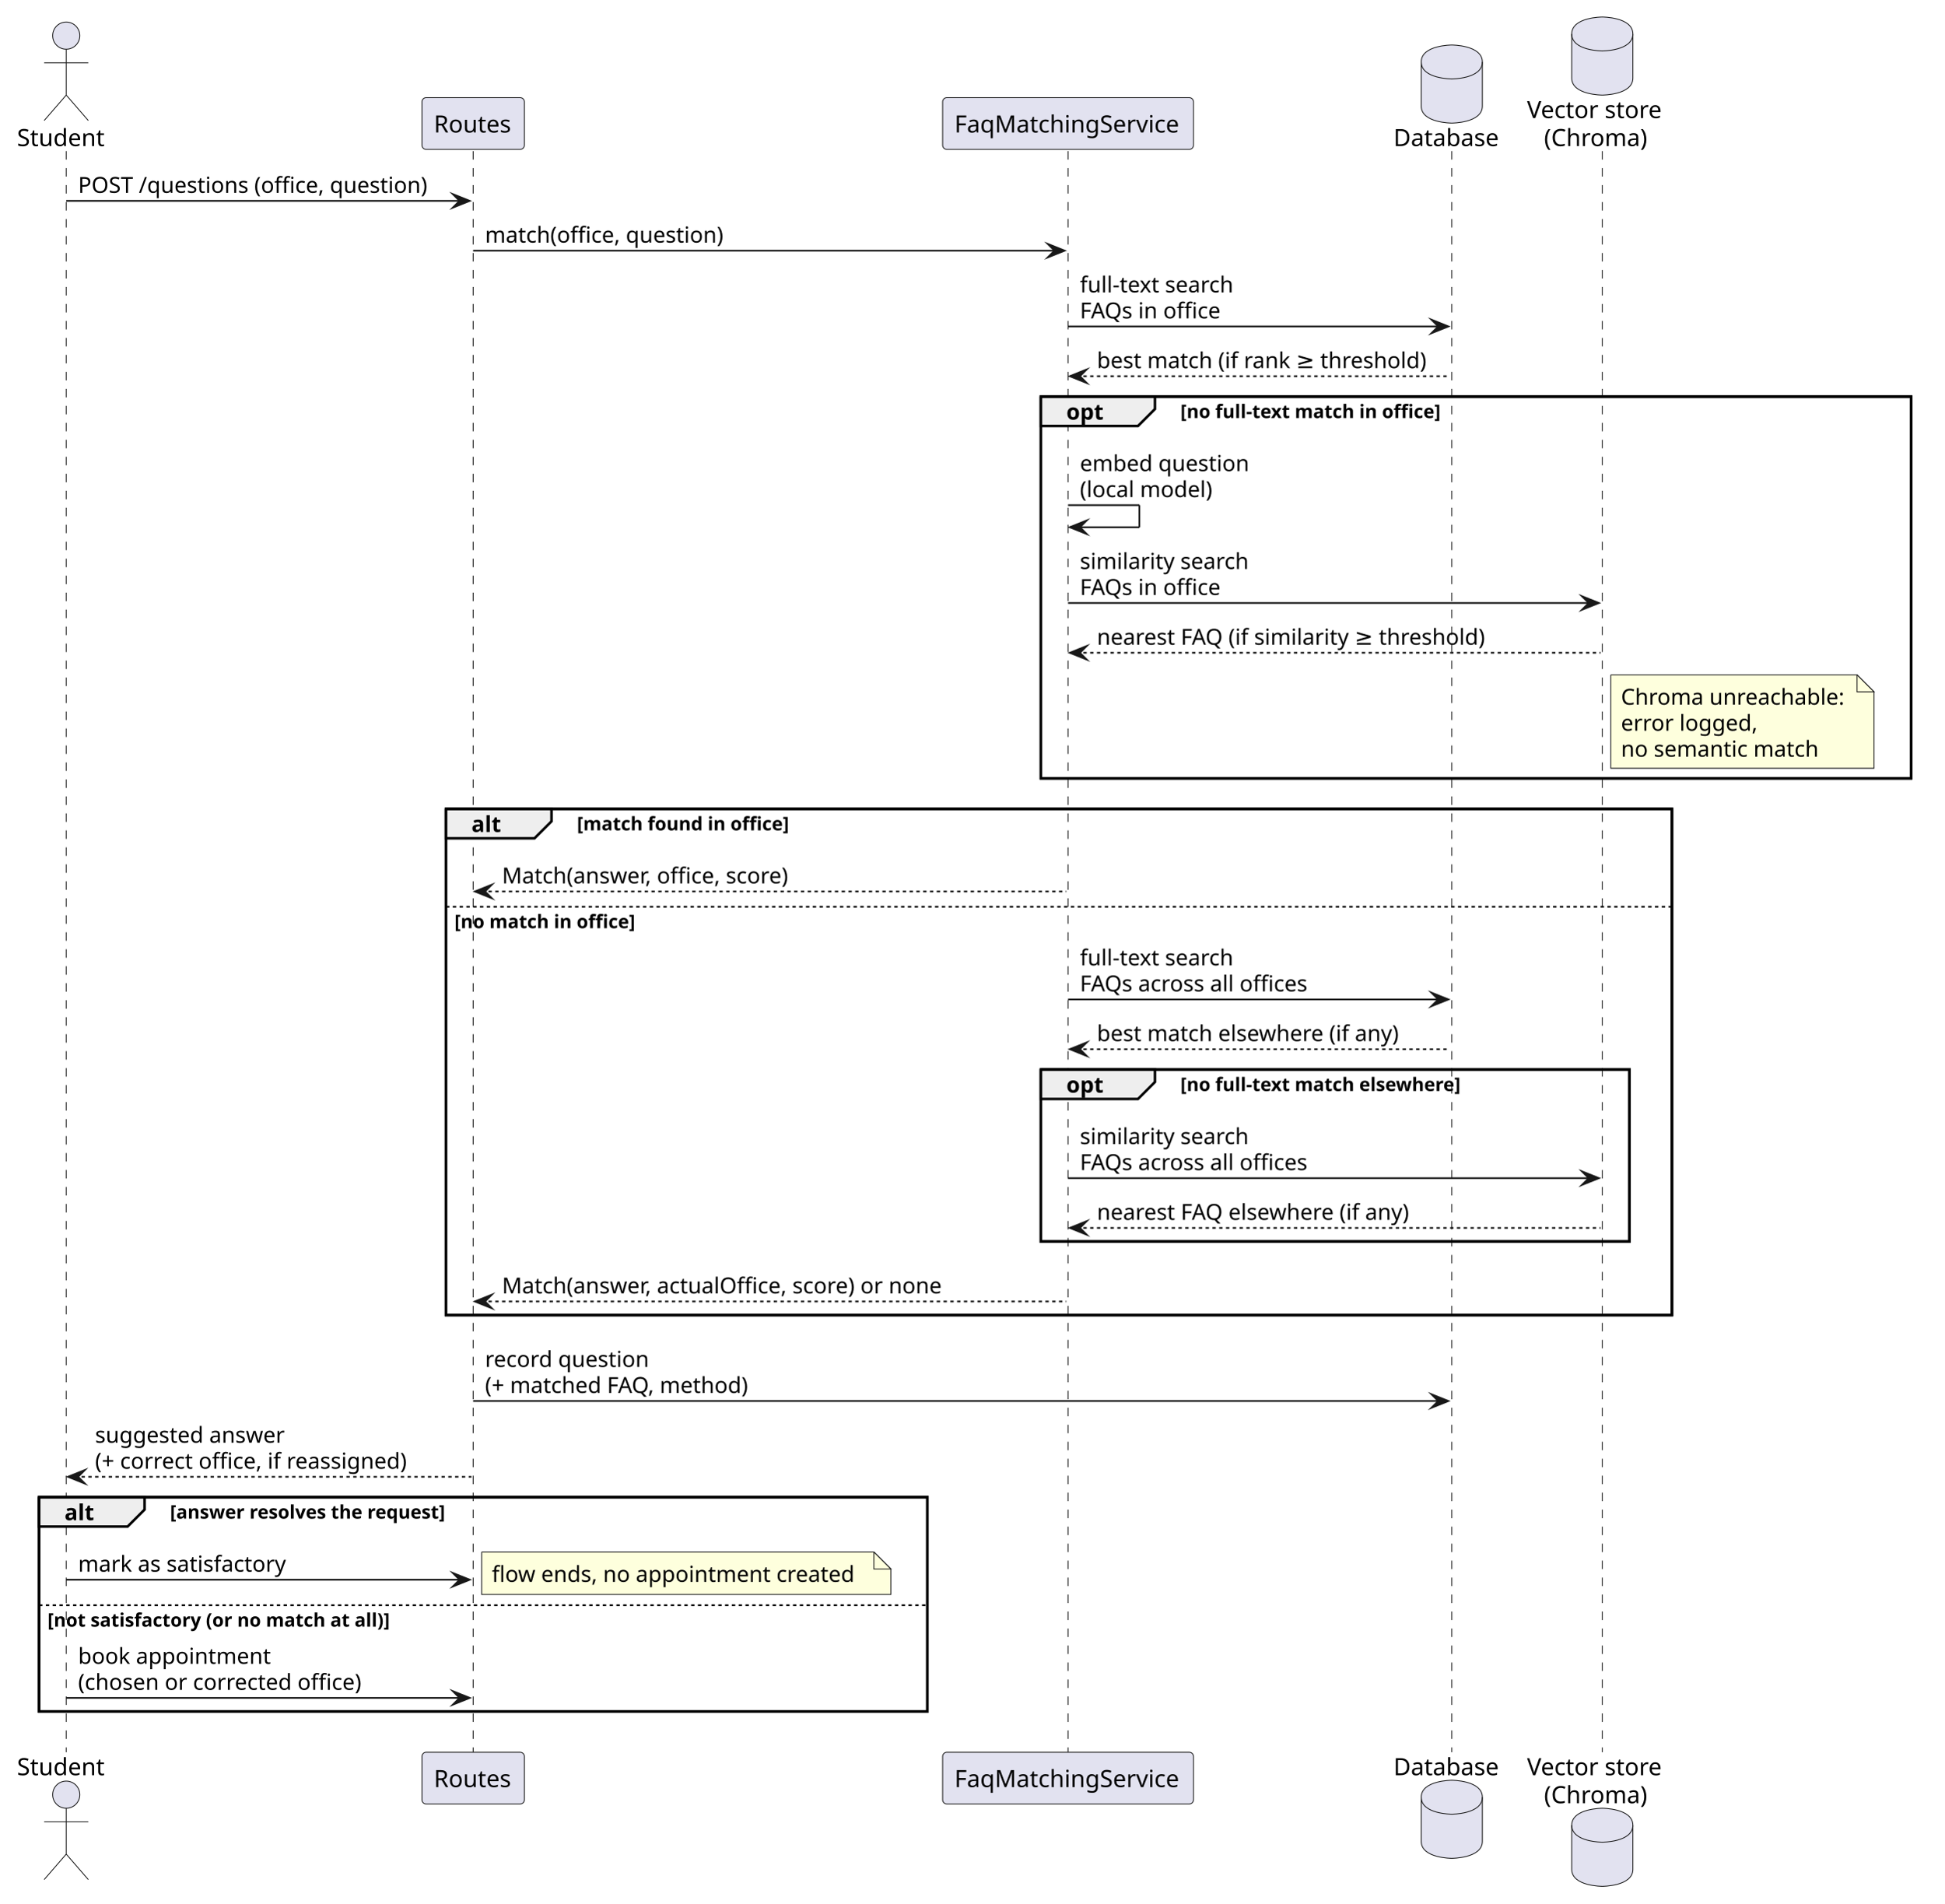
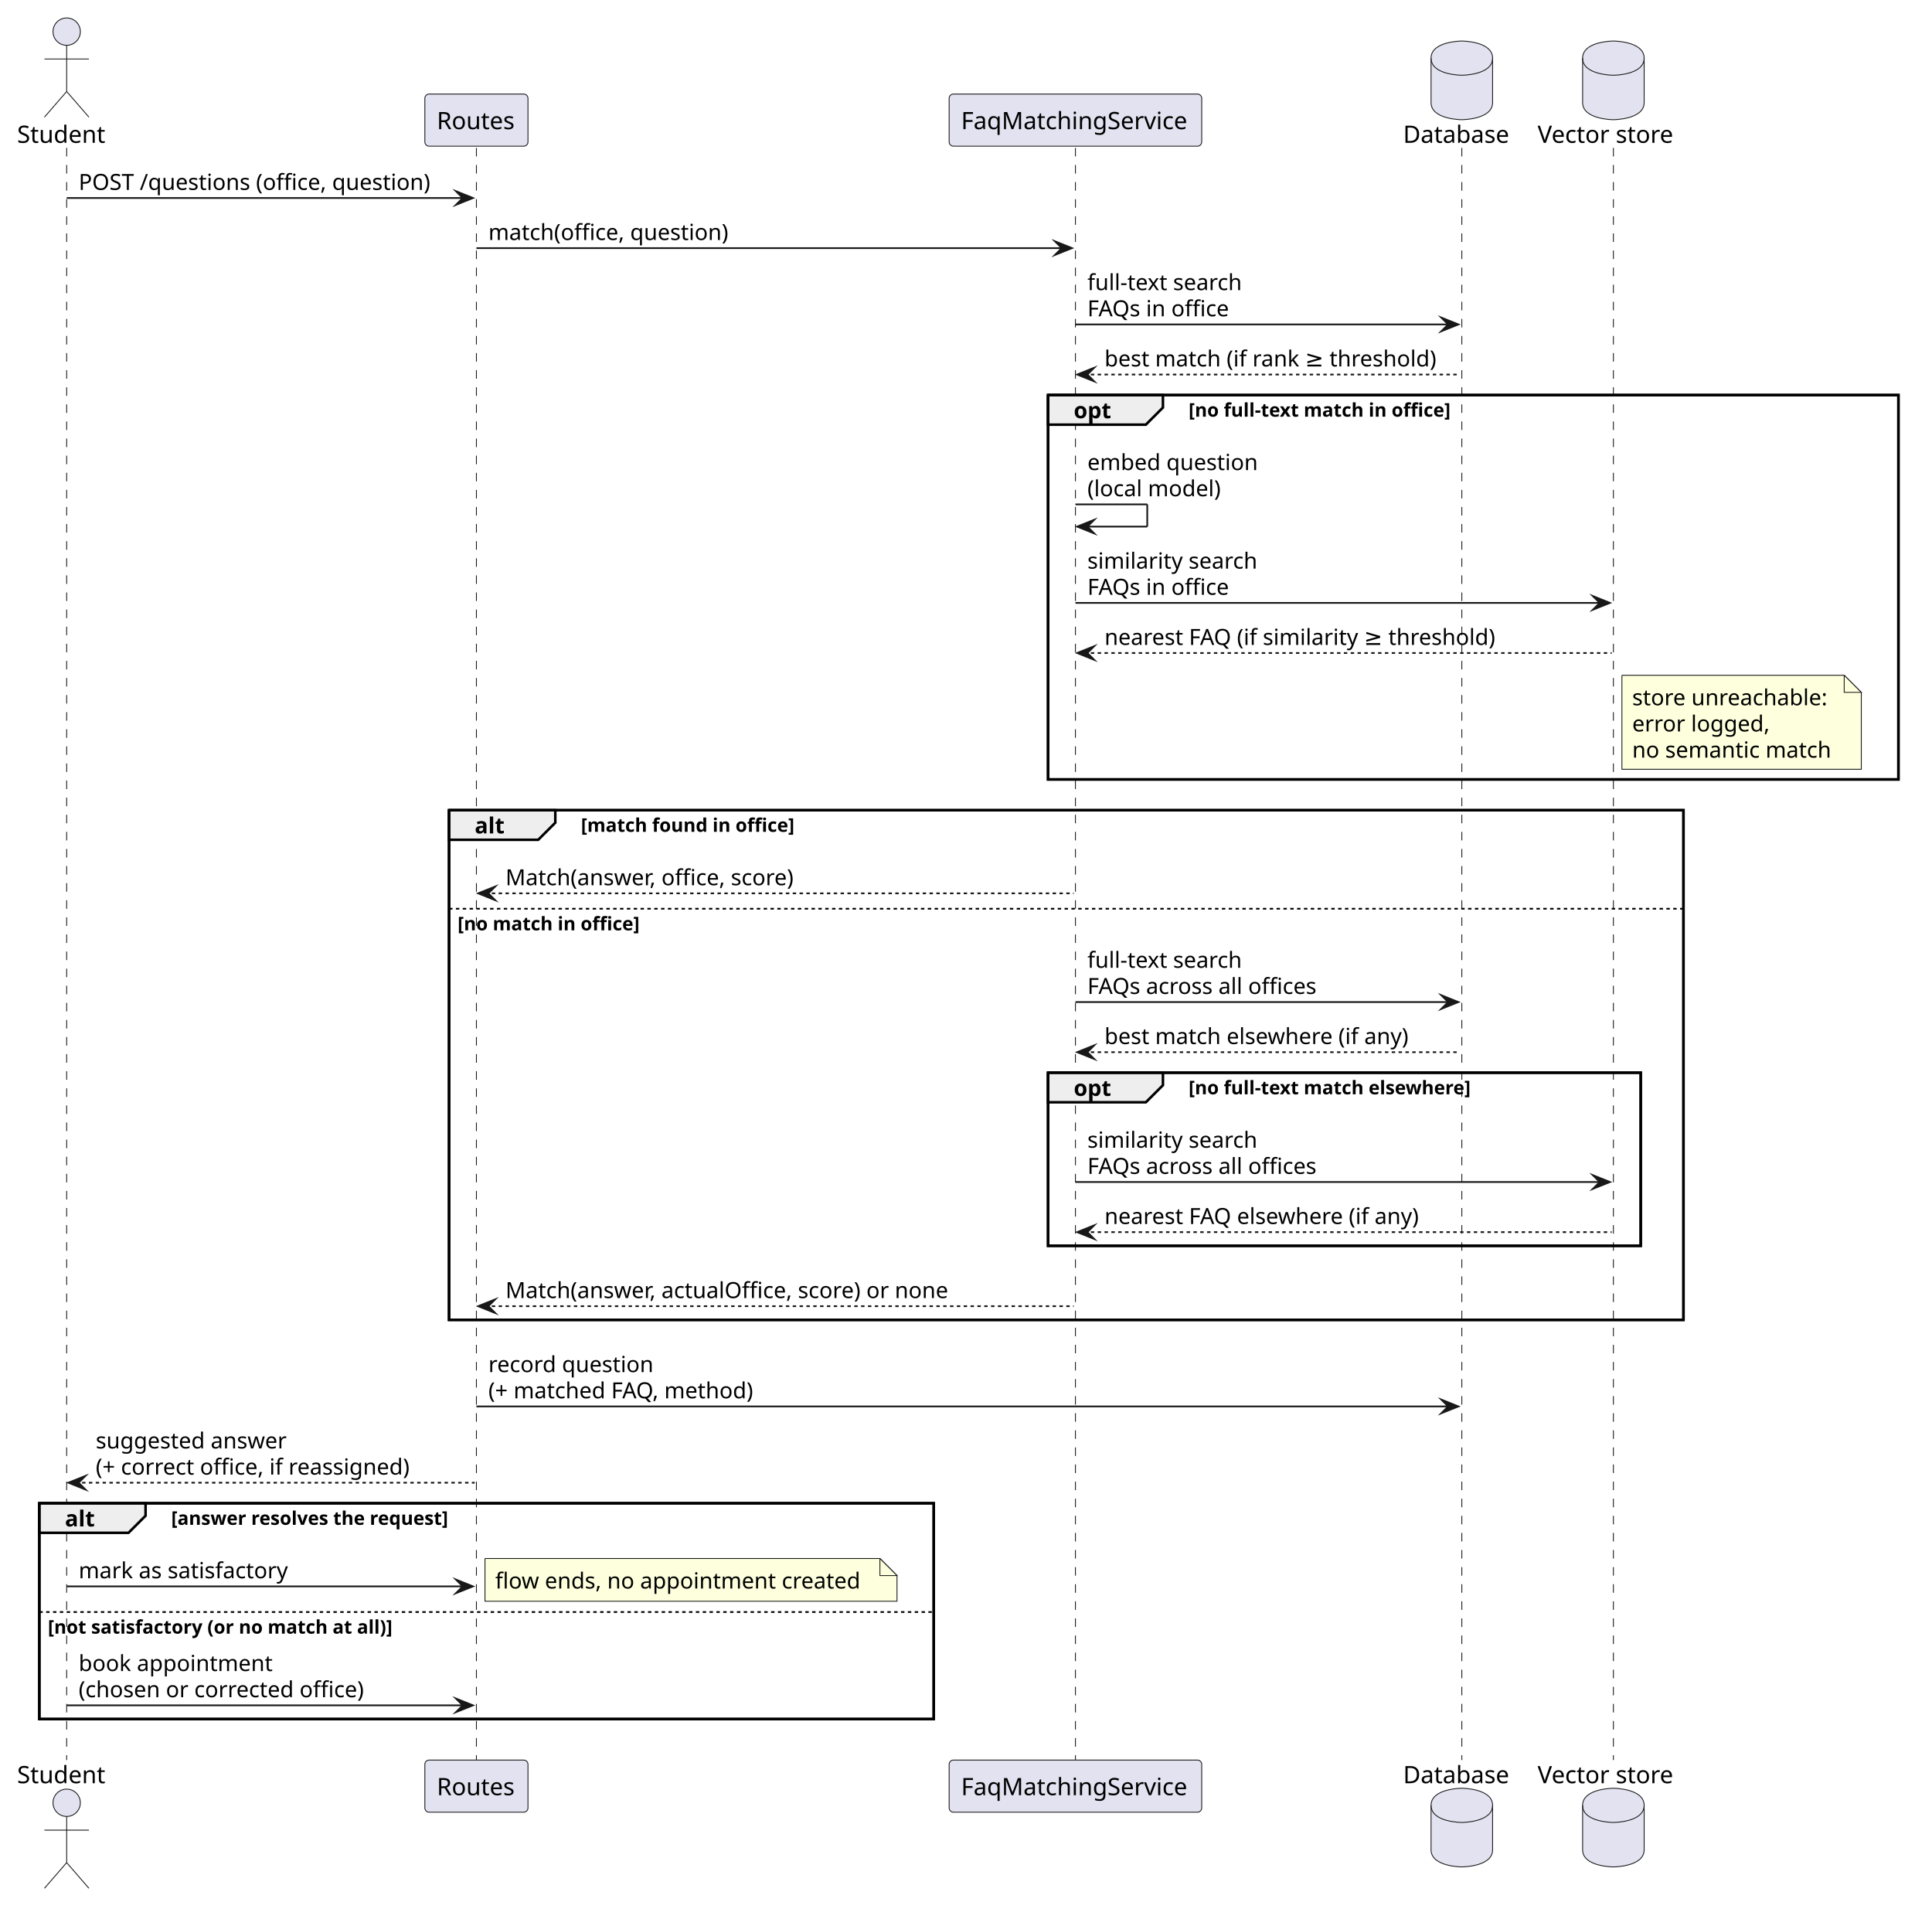
- <svg xmlns="http://www.w3.org/2000/svg" version="1.1" data-diagram-type="SEQUENCE" style="width:1145px;height:1121px;background:#FFFFFF;" width="1145px" height="1121px" viewBox="0 0 1145 1121" zoomAndPan="magnify" preserveAspectRatio="none" contentStyleType="text/css">
+ <svg xmlns="http://www.w3.org/2000/svg" version="1.1" data-diagram-type="SEQUENCE" style="width:1130px;height:1116px;background:#FFFFFF;" width="1130px" height="1116px" viewBox="0 0 1130 1116" zoomAndPan="magnify" preserveAspectRatio="none" contentStyleType="text/css">
  <defs />
  <g font-family="sans-serif" lengthAdjust="spacing">
-     <rect x="613.007" y="233.529" width="512.512" height="224.795" fill="none" style="stroke:#000;stroke-width:1.5;" />
-     <rect x="262.649" y="476.324" width="721.995" height="298.061" fill="none" style="stroke:#000;stroke-width:1.5;" />
-     <rect x="613.007" y="629.832" width="346.637" height="101.242" fill="none" style="stroke:#000;stroke-width:1.5;" />
-     <rect x="23" y="881.627" width="523.141" height="126.197" fill="none" style="stroke:#000;stroke-width:1.5;" />
+     <rect x="613.007" y="231.041" width="497.354" height="224.795" fill="none" style="stroke:#000;stroke-width:1.5;" />
+     <rect x="262.649" y="473.836" width="721.995" height="298.061" fill="none" style="stroke:#000;stroke-width:1.5;" />
+     <rect x="613.007" y="627.344" width="346.637" height="101.242" fill="none" style="stroke:#000;stroke-width:1.5;" />
+     <rect x="23" y="879.139" width="523.141" height="126.197" fill="none" style="stroke:#000;stroke-width:1.5;" />
    <g>
-       <rect x="35.5" y="88.977" width="8" height="942.848" fill="#000" fill-opacity="0" />
-       <line x1="39" y1="88.977" x2="39" y2="1031.824" style="stroke:#181818;stroke-width:0.5;stroke-dasharray:5,5;" />
+       <rect x="35.5" y="86.488" width="8" height="942.848" fill="#000" fill-opacity="0" />
+       <line x1="39" y1="86.488" x2="39" y2="1029.336" style="stroke:#181818;stroke-width:0.5;stroke-dasharray:5,5;" />
    </g>
    <g>
-       <rect x="275.149" y="88.977" width="8" height="942.848" fill="#000" fill-opacity="0" />
-       <line x1="278.649" y1="88.977" x2="278.649" y2="1031.824" style="stroke:#181818;stroke-width:0.5;stroke-dasharray:5,5;" />
+       <rect x="275.149" y="86.488" width="8" height="942.848" fill="#000" fill-opacity="0" />
+       <line x1="278.649" y1="86.488" x2="278.649" y2="1029.336" style="stroke:#181818;stroke-width:0.5;stroke-dasharray:5,5;" />
    </g>
    <g>
-       <rect x="625.507" y="88.977" width="8" height="942.848" fill="#000" fill-opacity="0" />
-       <line x1="629.007" y1="88.977" x2="629.007" y2="1031.824" style="stroke:#181818;stroke-width:0.5;stroke-dasharray:5,5;" />
+       <rect x="625.507" y="86.488" width="8" height="942.848" fill="#000" fill-opacity="0" />
+       <line x1="629.007" y1="86.488" x2="629.007" y2="1029.336" style="stroke:#181818;stroke-width:0.5;stroke-dasharray:5,5;" />
    </g>
    <g>
-       <rect x="851.502" y="88.977" width="8" height="942.848" fill="#000" fill-opacity="0" />
-       <line x1="855.002" y1="88.977" x2="855.002" y2="1031.824" style="stroke:#181818;stroke-width:0.5;stroke-dasharray:5,5;" />
+       <rect x="851.502" y="86.488" width="8" height="942.848" fill="#000" fill-opacity="0" />
+       <line x1="855.002" y1="86.488" x2="855.002" y2="1029.336" style="stroke:#181818;stroke-width:0.5;stroke-dasharray:5,5;" />
    </g>
    <g>
-       <rect x="940.145" y="88.977" width="8" height="942.848" fill="#000" fill-opacity="0" />
-       <line x1="943.645" y1="88.977" x2="943.645" y2="1031.824" style="stroke:#181818;stroke-width:0.5;stroke-dasharray:5,5;" />
+       <rect x="940.145" y="86.488" width="8" height="942.848" fill="#000" fill-opacity="0" />
+       <line x1="943.645" y1="86.488" x2="943.645" y2="1029.336" style="stroke:#181818;stroke-width:0.5;stroke-dasharray:5,5;" />
    </g>
-     <text x="10" y="86.023" fill="#000" font-size="14" textLength="52.001">Student</text>
-     <ellipse cx="39" cy="20.988" rx="8" ry="8" fill="#E2E2F0" style="stroke:#181818;stroke-width:0.5;" />
-     <path d="M39,28.988 L39,55.988 M26,36.988 L52,36.988 M39,55.988 L26,70.988 M39,55.988 L52,70.988" style="stroke:#181818;stroke-width:0.5;" fill="none" />
-     <rect x="248.493" y="57.488" width="60.313" height="30.488" fill="#E2E2F0" style="stroke:#181818;stroke-width:0.5;" rx="2.5" ry="2.5" />
-     <text x="255.493" y="78.023" fill="#000" font-size="14" textLength="46.313">Routes</text>
-     <rect x="555.142" y="57.488" width="147.731" height="30.488" fill="#E2E2F0" style="stroke:#181818;stroke-width:0.5;" rx="2.5" ry="2.5" />
-     <text x="562.142" y="78.023" fill="#000" font-size="14" textLength="133.731">FaqMatchingService</text>
-     <text x="820.67" y="86.023" fill="#000" font-size="14" textLength="62.665">Database</text>
-     <path d="M837.002,36.488 C837.002,26.488 855.002,26.488 855.002,26.488 C855.002,26.488 873.002,26.488 873.002,36.488 L873.002,62.488 C873.002,72.488 855.002,72.488 855.002,72.488 C855.002,72.488 837.002,72.488 837.002,62.488 L837.002,36.488" style="stroke:#181818;stroke-width:0.5;" fill="#E2E2F0" />
-     <path d="M837.002,36.488 C837.002,46.488 855.002,46.488 855.002,46.488 C855.002,46.488 873.002,46.488 873.002,36.488" style="stroke:#181818;stroke-width:0.5;" fill="none" />
-     <text x="899.335" y="69.535" fill="#000" font-size="14" textLength="82.619">Vector store</text>
-     <text x="909.339" y="86.023" fill="#000" font-size="14" textLength="62.61">(Chroma)</text>
-     <path d="M925.645,20 C925.645,10 943.645,10 943.645,10 C943.645,10 961.645,10 961.645,20 L961.645,46 C961.645,56 943.645,56 943.645,56 C943.645,56 925.645,56 925.645,46 L925.645,20" style="stroke:#181818;stroke-width:0.5;" fill="#E2E2F0" />
-     <path d="M925.645,20 C925.645,30 943.645,30 943.645,30 C943.645,30 961.645,30 961.645,20" style="stroke:#181818;stroke-width:0.5;" fill="none" />
-     <text x="10" y="1045.359" fill="#000" font-size="14" textLength="52.001">Student</text>
-     <ellipse cx="39" cy="1056.813" rx="8" ry="8" fill="#E2E2F0" style="stroke:#181818;stroke-width:0.5;" />
-     <path d="M39,1064.813 L39,1091.813 M26,1072.813 L52,1072.813 M39,1091.813 L26,1106.813 M39,1091.813 L52,1106.813" style="stroke:#181818;stroke-width:0.5;" fill="none" />
-     <rect x="248.493" y="1031.824" width="60.313" height="30.488" fill="#E2E2F0" style="stroke:#181818;stroke-width:0.5;" rx="2.5" ry="2.5" />
-     <text x="255.493" y="1052.359" fill="#000" font-size="14" textLength="46.313">Routes</text>
-     <rect x="555.142" y="1031.824" width="147.731" height="30.488" fill="#E2E2F0" style="stroke:#181818;stroke-width:0.5;" rx="2.5" ry="2.5" />
-     <text x="562.142" y="1052.359" fill="#000" font-size="14" textLength="133.731">FaqMatchingService</text>
-     <text x="820.67" y="1045.359" fill="#000" font-size="14" textLength="62.665">Database</text>
-     <path d="M837.002,1058.313 C837.002,1048.313 855.002,1048.313 855.002,1048.313 C855.002,1048.313 873.002,1048.313 873.002,1058.313 L873.002,1084.313 C873.002,1094.313 855.002,1094.313 855.002,1094.313 C855.002,1094.313 837.002,1094.313 837.002,1084.313 L837.002,1058.313" style="stroke:#181818;stroke-width:0.5;" fill="#E2E2F0" />
-     <path d="M837.002,1058.313 C837.002,1068.313 855.002,1068.313 855.002,1068.313 C855.002,1068.313 873.002,1068.313 873.002,1058.313" style="stroke:#181818;stroke-width:0.5;" fill="none" />
-     <text x="899.335" y="1045.359" fill="#000" font-size="14" textLength="82.619">Vector store</text>
-     <text x="909.339" y="1061.848" fill="#000" font-size="14" textLength="62.61">(Chroma)</text>
-     <path d="M925.645,1074.801 C925.645,1064.801 943.645,1064.801 943.645,1064.801 C943.645,1064.801 961.645,1064.801 961.645,1074.801 L961.645,1100.801 C961.645,1110.801 943.645,1110.801 943.645,1110.801 C943.645,1110.801 925.645,1110.801 925.645,1100.801 L925.645,1074.801" style="stroke:#181818;stroke-width:0.5;" fill="#E2E2F0" />
-     <path d="M925.645,1074.801 C925.645,1084.801 943.645,1084.801 943.645,1084.801 C943.645,1084.801 961.645,1084.801 961.645,1074.801" style="stroke:#181818;stroke-width:0.5;" fill="none" />
-     <polygon points="266.649,114.287,276.649,118.287,266.649,122.287,270.649,118.287" fill="#181818" style="stroke:#181818;stroke-width:1;stroke-linejoin:miter;stroke-miterlimit:10;" />
-     <line x1="39" y1="118.287" x2="272.649" y2="118.287" style="stroke:#181818;stroke-width:1;" />
-     <text x="46" y="113.545" fill="#000" font-size="13" textLength="215.649">POST /questions (office, question)</text>
-     <polygon points="617.007,143.598,627.007,147.598,617.007,151.598,621.007,147.598" fill="#181818" style="stroke:#181818;stroke-width:1;stroke-linejoin:miter;stroke-miterlimit:10;" />
-     <line x1="278.649" y1="147.598" x2="623.007" y2="147.598" style="stroke:#181818;stroke-width:1;" />
-     <text x="285.649" y="142.855" fill="#000" font-size="13" textLength="145.583">match(office, question)</text>
-     <polygon points="843.002,188.219,853.002,192.219,843.002,196.219,847.002,192.219" fill="#181818" style="stroke:#181818;stroke-width:1;stroke-linejoin:miter;stroke-miterlimit:10;" />
-     <line x1="629.007" y1="192.219" x2="849.002" y2="192.219" style="stroke:#181818;stroke-width:1;" />
-     <text x="636.007" y="172.166" fill="#000" font-size="13" textLength="98.033">full-text search</text>
-     <text x="636.007" y="187.477" fill="#000" font-size="13" textLength="87.921">FAQs in office</text>
-     <polygon points="640.007,217.529,630.007,221.529,640.007,225.529,636.007,221.529" fill="#181818" style="stroke:#181818;stroke-width:1;stroke-linejoin:miter;stroke-miterlimit:10;" />
-     <line x1="634.007" y1="221.529" x2="854.002" y2="221.529" style="stroke:#181818;stroke-width:1;stroke-dasharray:2,2;" />
-     <text x="646.007" y="216.787" fill="#000" font-size="13" textLength="201.995">best match (if rank ≥ threshold)</text>
-     <path d="M613.007,233.529 L680.192,233.529 L680.192,240.84 L670.192,250.84 L613.007,250.84 L613.007,233.529" style="stroke:#000;stroke-width:1.5;" fill="#EEE" />
-     <rect x="613.007" y="233.529" width="512.512" height="224.795" fill="none" style="stroke:#000;stroke-width:1.5;" />
-     <text x="628.007" y="247.098" fill="#000" font-size="13" textLength="22.185" font-weight="700">opt</text>
-     <text x="695.192" y="246.164" fill="#000" font-size="11" textLength="162.223" font-weight="700">[no full-text match in office]</text>
-     <line x1="629.007" y1="297.461" x2="671.007" y2="297.461" style="stroke:#181818;stroke-width:1;" />
-     <line x1="671.007" y1="297.461" x2="671.007" y2="310.461" style="stroke:#181818;stroke-width:1;" />
-     <line x1="630.007" y1="310.461" x2="671.007" y2="310.461" style="stroke:#181818;stroke-width:1;" />
-     <polygon points="640.007,306.461,630.007,310.461,640.007,314.461,636.007,310.461" fill="#181818" style="stroke:#181818;stroke-width:1;stroke-linejoin:miter;stroke-miterlimit:10;" />
-     <text x="636.007" y="277.408" fill="#000" font-size="13" textLength="101.893">embed question</text>
-     <text x="636.007" y="292.719" fill="#000" font-size="13" textLength="81.212">(local model)</text>
-     <polygon points="931.645,351.082,941.645,355.082,931.645,359.082,935.645,355.082" fill="#181818" style="stroke:#181818;stroke-width:1;stroke-linejoin:miter;stroke-miterlimit:10;" />
-     <line x1="629.007" y1="355.082" x2="937.645" y2="355.082" style="stroke:#181818;stroke-width:1;" />
-     <text x="636.007" y="335.029" fill="#000" font-size="13" textLength="103.156">similarity search</text>
-     <text x="636.007" y="350.34" fill="#000" font-size="13" textLength="87.921">FAQs in office</text>
-     <polygon points="640.007,380.393,630.007,384.393,640.007,388.393,636.007,384.393" fill="#181818" style="stroke:#181818;stroke-width:1;stroke-linejoin:miter;stroke-miterlimit:10;" />
-     <line x1="634.007" y1="384.393" x2="942.645" y2="384.393" style="stroke:#181818;stroke-width:1;stroke-dasharray:2,2;" />
-     <text x="646.007" y="379.65" fill="#000" font-size="13" textLength="238.539">nearest FAQ (if similarity ≥ threshold)</text>
-     <path d="M948.645,397.393 L948.645,452.393 L1103.645,452.393 L1103.645,407.393 L1093.645,397.393 L948.645,397.393" style="stroke:#181818;stroke-width:0.5;" fill="#FEFFDD" />
-     <path d="M1093.645,397.393 L1093.645,407.393 L1103.645,407.393 L1093.645,397.393" style="stroke:#181818;stroke-width:0.5;" fill="#FEFFDD" />
-     <text x="954.645" y="414.961" fill="#000" font-size="13" textLength="134.875">Chroma unreachable:</text>
-     <text x="954.645" y="430.271" fill="#000" font-size="13" textLength="82.792">error logged,</text>
-     <text x="954.645" y="445.582" fill="#000" font-size="13" textLength="119.717">no semantic match</text>
-     <path d="M262.649,476.324 L324.788,476.324 L324.788,483.635 L314.788,493.635 L262.649,493.635 L262.649,476.324" style="stroke:#000;stroke-width:1.5;" fill="#EEE" />
-     <rect x="262.649" y="476.324" width="721.995" height="298.061" fill="none" style="stroke:#000;stroke-width:1.5;" />
-     <text x="277.649" y="489.893" fill="#000" font-size="13" textLength="17.139" font-weight="700">alt</text>
-     <text x="339.788" y="488.959" fill="#000" font-size="11" textLength="129.846" font-weight="700">[match found in office]</text>
-     <polygon points="289.649,520.945,279.649,524.945,289.649,528.945,285.649,524.945" fill="#181818" style="stroke:#181818;stroke-width:1;stroke-linejoin:miter;stroke-miterlimit:10;" />
-     <line x1="283.649" y1="524.945" x2="628.007" y2="524.945" style="stroke:#181818;stroke-width:1;stroke-dasharray:2,2;" />
-     <text x="295.649" y="520.203" fill="#000" font-size="13" textLength="176.363">Match(answer, office, score)</text>
-     <line x1="262.649" y1="533.945" x2="984.645" y2="533.945" style="stroke:#000;stroke-width:1;stroke-dasharray:2,2;" />
-     <text x="267.649" y="546.58" fill="#000" font-size="11" textLength="110.773" font-weight="700">[no match in office]</text>
-     <polygon points="843.002,584.521,853.002,588.521,843.002,592.521,847.002,588.521" fill="#181818" style="stroke:#181818;stroke-width:1;stroke-linejoin:miter;stroke-miterlimit:10;" />
-     <line x1="629.007" y1="588.521" x2="849.002" y2="588.521" style="stroke:#181818;stroke-width:1;" />
-     <text x="636.007" y="568.469" fill="#000" font-size="13" textLength="98.033">full-text search</text>
-     <text x="636.007" y="583.779" fill="#000" font-size="13" textLength="141.927">FAQs across all offices</text>
-     <polygon points="640.007,613.832,630.007,617.832,640.007,621.832,636.007,617.832" fill="#181818" style="stroke:#181818;stroke-width:1;stroke-linejoin:miter;stroke-miterlimit:10;" />
-     <line x1="634.007" y1="617.832" x2="854.002" y2="617.832" style="stroke:#181818;stroke-width:1;stroke-dasharray:2,2;" />
-     <text x="646.007" y="613.09" fill="#000" font-size="13" textLength="184.063">best match elsewhere (if any)</text>
-     <path d="M613.007,629.832 L680.192,629.832 L680.192,637.143 L670.192,647.143 L613.007,647.143 L613.007,629.832" style="stroke:#000;stroke-width:1.5;" fill="#EEE" />
-     <rect x="613.007" y="629.832" width="346.637" height="101.242" fill="none" style="stroke:#000;stroke-width:1.5;" />
-     <text x="628.007" y="643.4" fill="#000" font-size="13" textLength="22.185" font-weight="700">opt</text>
-     <text x="695.192" y="642.467" fill="#000" font-size="11" textLength="173.067" font-weight="700">[no full-text match elsewhere]</text>
-     <polygon points="931.645,689.764,941.645,693.764,931.645,697.764,935.645,693.764" fill="#181818" style="stroke:#181818;stroke-width:1;stroke-linejoin:miter;stroke-miterlimit:10;" />
-     <line x1="629.007" y1="693.764" x2="937.645" y2="693.764" style="stroke:#181818;stroke-width:1;" />
-     <text x="636.007" y="673.711" fill="#000" font-size="13" textLength="103.156">similarity search</text>
-     <text x="636.007" y="689.021" fill="#000" font-size="13" textLength="141.927">FAQs across all offices</text>
-     <polygon points="640.007,719.074,630.007,723.074,640.007,727.074,636.007,723.074" fill="#181818" style="stroke:#181818;stroke-width:1;stroke-linejoin:miter;stroke-miterlimit:10;" />
-     <line x1="634.007" y1="723.074" x2="942.645" y2="723.074" style="stroke:#181818;stroke-width:1;stroke-dasharray:2,2;" />
-     <text x="646.007" y="718.332" fill="#000" font-size="13" textLength="190.823">nearest FAQ elsewhere (if any)</text>
-     <polygon points="289.649,762.385,279.649,766.385,289.649,770.385,285.649,766.385" fill="#181818" style="stroke:#181818;stroke-width:1;stroke-linejoin:miter;stroke-miterlimit:10;" />
-     <line x1="283.649" y1="766.385" x2="628.007" y2="766.385" style="stroke:#181818;stroke-width:1;stroke-dasharray:2,2;" />
-     <text x="295.649" y="761.643" fill="#000" font-size="13" textLength="269.077">Match(answer, actualOffice, score) or none</text>
-     <polygon points="843.002,821.006,853.002,825.006,843.002,829.006,847.002,825.006" fill="#181818" style="stroke:#181818;stroke-width:1;stroke-linejoin:miter;stroke-miterlimit:10;" />
-     <line x1="278.649" y1="825.006" x2="849.002" y2="825.006" style="stroke:#181818;stroke-width:1;" />
-     <text x="285.649" y="804.953" fill="#000" font-size="13" textLength="99.614">record question</text>
-     <text x="285.649" y="820.264" fill="#000" font-size="13" textLength="164.087">(+ matched FAQ, method)</text>
-     <polygon points="50,865.627,40,869.627,50,873.627,46,869.627" fill="#181818" style="stroke:#181818;stroke-width:1;stroke-linejoin:miter;stroke-miterlimit:10;" />
-     <line x1="44" y1="869.627" x2="277.649" y2="869.627" style="stroke:#181818;stroke-width:1;stroke-dasharray:2,2;" />
-     <text x="56" y="849.574" fill="#000" font-size="13" textLength="113.629">suggested answer</text>
-     <text x="56" y="864.885" fill="#000" font-size="13" textLength="195.495">(+ correct office, if reassigned)</text>
-     <path d="M23,881.627 L85.139,881.627 L85.139,888.938 L75.139,898.938 L23,898.938 L23,881.627" style="stroke:#000;stroke-width:1.5;" fill="#EEE" />
-     <rect x="23" y="881.627" width="523.141" height="126.197" fill="none" style="stroke:#000;stroke-width:1.5;" />
-     <text x="38" y="895.195" fill="#000" font-size="13" textLength="17.139" font-weight="700">alt</text>
-     <text x="100.139" y="894.262" fill="#000" font-size="11" textLength="168.545" font-weight="700">[answer resolves the request]</text>
-     <polygon points="266.649,926.248,276.649,930.248,266.649,934.248,270.649,930.248" fill="#181818" style="stroke:#181818;stroke-width:1;stroke-linejoin:miter;stroke-miterlimit:10;" />
-     <line x1="39" y1="930.248" x2="272.649" y2="930.248" style="stroke:#181818;stroke-width:1;" />
-     <text x="46" y="925.506" fill="#000" font-size="13" textLength="126.896">mark as satisfactory</text>
-     <path d="M283.649,913.938 L283.649,938.938 L524.649,938.938 L524.649,923.938 L514.649,913.938 L283.649,913.938" style="stroke:#181818;stroke-width:0.5;" fill="#FEFFDD" />
-     <path d="M514.649,913.938 L514.649,923.938 L524.649,923.938 L514.649,913.938" style="stroke:#181818;stroke-width:0.5;" fill="#FEFFDD" />
-     <text x="289.649" y="931.506" fill="#000" font-size="13" textLength="220.492">flow ends, no appointment created</text>
-     <line x1="23" y1="945.248" x2="546.142" y2="945.248" style="stroke:#000;stroke-width:1;stroke-dasharray:2,2;" />
-     <text x="28" y="957.883" fill="#000" font-size="11" textLength="208.979" font-weight="700">[not satisfactory (or no match at all)]</text>
-     <polygon points="266.649,995.824,276.649,999.824,266.649,1003.824,270.649,999.824" fill="#181818" style="stroke:#181818;stroke-width:1;stroke-linejoin:miter;stroke-miterlimit:10;" />
-     <line x1="39" y1="999.824" x2="272.649" y2="999.824" style="stroke:#181818;stroke-width:1;" />
-     <text x="46" y="979.771" fill="#000" font-size="13" textLength="116.391">book appointment</text>
-     <text x="46" y="995.082" fill="#000" font-size="13" textLength="173.424">(chosen or corrected office)</text>
+     <text x="10" y="83.535" fill="#000" font-size="14" textLength="52.001">Student</text>
+     <ellipse cx="39" cy="18.5" rx="8" ry="8" fill="#E2E2F0" style="stroke:#181818;stroke-width:0.5;" />
+     <path d="M39,26.5 L39,53.5 M26,34.5 L52,34.5 M39,53.5 L26,68.5 M39,53.5 L52,68.5" style="stroke:#181818;stroke-width:0.5;" fill="none" />
+     <rect x="248.493" y="55" width="60.313" height="30.488" fill="#E2E2F0" style="stroke:#181818;stroke-width:0.5;" rx="2.5" ry="2.5" />
+     <text x="255.493" y="75.535" fill="#000" font-size="14" textLength="46.313">Routes</text>
+     <rect x="555.142" y="55" width="147.731" height="30.488" fill="#E2E2F0" style="stroke:#181818;stroke-width:0.5;" rx="2.5" ry="2.5" />
+     <text x="562.142" y="75.535" fill="#000" font-size="14" textLength="133.731">FaqMatchingService</text>
+     <text x="820.67" y="83.535" fill="#000" font-size="14" textLength="62.665">Database</text>
+     <path d="M837.002,34 C837.002,24 855.002,24 855.002,24 C855.002,24 873.002,24 873.002,34 L873.002,60 C873.002,70 855.002,70 855.002,70 C855.002,70 837.002,70 837.002,60 L837.002,34" style="stroke:#181818;stroke-width:0.5;" fill="#E2E2F0" />
+     <path d="M837.002,34 C837.002,44 855.002,44 855.002,44 C855.002,44 873.002,44 873.002,34" style="stroke:#181818;stroke-width:0.5;" fill="none" />
+     <text x="899.335" y="83.535" fill="#000" font-size="14" textLength="82.619">Vector store</text>
+     <path d="M925.645,34 C925.645,24 943.645,24 943.645,24 C943.645,24 961.645,24 961.645,34 L961.645,60 C961.645,70 943.645,70 943.645,70 C943.645,70 925.645,70 925.645,60 L925.645,34" style="stroke:#181818;stroke-width:0.5;" fill="#E2E2F0" />
+     <path d="M925.645,34 C925.645,44 943.645,44 943.645,44 C943.645,44 961.645,44 961.645,34" style="stroke:#181818;stroke-width:0.5;" fill="none" />
+     <text x="10" y="1042.871" fill="#000" font-size="14" textLength="52.001">Student</text>
+     <ellipse cx="39" cy="1054.324" rx="8" ry="8" fill="#E2E2F0" style="stroke:#181818;stroke-width:0.5;" />
+     <path d="M39,1062.324 L39,1089.324 M26,1070.324 L52,1070.324 M39,1089.324 L26,1104.324 M39,1089.324 L52,1104.324" style="stroke:#181818;stroke-width:0.5;" fill="none" />
+     <rect x="248.493" y="1029.336" width="60.313" height="30.488" fill="#E2E2F0" style="stroke:#181818;stroke-width:0.5;" rx="2.5" ry="2.5" />
+     <text x="255.493" y="1049.871" fill="#000" font-size="14" textLength="46.313">Routes</text>
+     <rect x="555.142" y="1029.336" width="147.731" height="30.488" fill="#E2E2F0" style="stroke:#181818;stroke-width:0.5;" rx="2.5" ry="2.5" />
+     <text x="562.142" y="1049.871" fill="#000" font-size="14" textLength="133.731">FaqMatchingService</text>
+     <text x="820.67" y="1042.871" fill="#000" font-size="14" textLength="62.665">Database</text>
+     <path d="M837.002,1055.824 C837.002,1045.824 855.002,1045.824 855.002,1045.824 C855.002,1045.824 873.002,1045.824 873.002,1055.824 L873.002,1081.824 C873.002,1091.824 855.002,1091.824 855.002,1091.824 C855.002,1091.824 837.002,1091.824 837.002,1081.824 L837.002,1055.824" style="stroke:#181818;stroke-width:0.5;" fill="#E2E2F0" />
+     <path d="M837.002,1055.824 C837.002,1065.824 855.002,1065.824 855.002,1065.824 C855.002,1065.824 873.002,1065.824 873.002,1055.824" style="stroke:#181818;stroke-width:0.5;" fill="none" />
+     <text x="899.335" y="1042.871" fill="#000" font-size="14" textLength="82.619">Vector store</text>
+     <path d="M925.645,1055.824 C925.645,1045.824 943.645,1045.824 943.645,1045.824 C943.645,1045.824 961.645,1045.824 961.645,1055.824 L961.645,1081.824 C961.645,1091.824 943.645,1091.824 943.645,1091.824 C943.645,1091.824 925.645,1091.824 925.645,1081.824 L925.645,1055.824" style="stroke:#181818;stroke-width:0.5;" fill="#E2E2F0" />
+     <path d="M925.645,1055.824 C925.645,1065.824 943.645,1065.824 943.645,1065.824 C943.645,1065.824 961.645,1065.824 961.645,1055.824" style="stroke:#181818;stroke-width:0.5;" fill="none" />
+     <polygon points="266.649,111.799,276.649,115.799,266.649,119.799,270.649,115.799" fill="#181818" style="stroke:#181818;stroke-width:1;stroke-linejoin:miter;stroke-miterlimit:10;" />
+     <line x1="39" y1="115.799" x2="272.649" y2="115.799" style="stroke:#181818;stroke-width:1;" />
+     <text x="46" y="111.057" fill="#000" font-size="13" textLength="215.649">POST /questions (office, question)</text>
+     <polygon points="617.007,141.109,627.007,145.109,617.007,149.109,621.007,145.109" fill="#181818" style="stroke:#181818;stroke-width:1;stroke-linejoin:miter;stroke-miterlimit:10;" />
+     <line x1="278.649" y1="145.109" x2="623.007" y2="145.109" style="stroke:#181818;stroke-width:1;" />
+     <text x="285.649" y="140.367" fill="#000" font-size="13" textLength="145.583">match(office, question)</text>
+     <polygon points="843.002,185.73,853.002,189.73,843.002,193.73,847.002,189.73" fill="#181818" style="stroke:#181818;stroke-width:1;stroke-linejoin:miter;stroke-miterlimit:10;" />
+     <line x1="629.007" y1="189.73" x2="849.002" y2="189.73" style="stroke:#181818;stroke-width:1;" />
+     <text x="636.007" y="169.678" fill="#000" font-size="13" textLength="98.033">full-text search</text>
+     <text x="636.007" y="184.988" fill="#000" font-size="13" textLength="87.921">FAQs in office</text>
+     <polygon points="640.007,215.041,630.007,219.041,640.007,223.041,636.007,219.041" fill="#181818" style="stroke:#181818;stroke-width:1;stroke-linejoin:miter;stroke-miterlimit:10;" />
+     <line x1="634.007" y1="219.041" x2="854.002" y2="219.041" style="stroke:#181818;stroke-width:1;stroke-dasharray:2,2;" />
+     <text x="646.007" y="214.299" fill="#000" font-size="13" textLength="201.995">best match (if rank ≥ threshold)</text>
+     <path d="M613.007,231.041 L680.192,231.041 L680.192,238.352 L670.192,248.352 L613.007,248.352 L613.007,231.041" style="stroke:#000;stroke-width:1.5;" fill="#EEE" />
+     <rect x="613.007" y="231.041" width="497.354" height="224.795" fill="none" style="stroke:#000;stroke-width:1.5;" />
+     <text x="628.007" y="244.609" fill="#000" font-size="13" textLength="22.185" font-weight="700">opt</text>
+     <text x="695.192" y="243.676" fill="#000" font-size="11" textLength="162.223" font-weight="700">[no full-text match in office]</text>
+     <line x1="629.007" y1="294.973" x2="671.007" y2="294.973" style="stroke:#181818;stroke-width:1;" />
+     <line x1="671.007" y1="294.973" x2="671.007" y2="307.973" style="stroke:#181818;stroke-width:1;" />
+     <line x1="630.007" y1="307.973" x2="671.007" y2="307.973" style="stroke:#181818;stroke-width:1;" />
+     <polygon points="640.007,303.973,630.007,307.973,640.007,311.973,636.007,307.973" fill="#181818" style="stroke:#181818;stroke-width:1;stroke-linejoin:miter;stroke-miterlimit:10;" />
+     <text x="636.007" y="274.92" fill="#000" font-size="13" textLength="101.893">embed question</text>
+     <text x="636.007" y="290.23" fill="#000" font-size="13" textLength="81.212">(local model)</text>
+     <polygon points="931.645,348.594,941.645,352.594,931.645,356.594,935.645,352.594" fill="#181818" style="stroke:#181818;stroke-width:1;stroke-linejoin:miter;stroke-miterlimit:10;" />
+     <line x1="629.007" y1="352.594" x2="937.645" y2="352.594" style="stroke:#181818;stroke-width:1;" />
+     <text x="636.007" y="332.541" fill="#000" font-size="13" textLength="103.156">similarity search</text>
+     <text x="636.007" y="347.852" fill="#000" font-size="13" textLength="87.921">FAQs in office</text>
+     <polygon points="640.007,377.904,630.007,381.904,640.007,385.904,636.007,381.904" fill="#181818" style="stroke:#181818;stroke-width:1;stroke-linejoin:miter;stroke-miterlimit:10;" />
+     <line x1="634.007" y1="381.904" x2="942.645" y2="381.904" style="stroke:#181818;stroke-width:1;stroke-dasharray:2,2;" />
+     <text x="646.007" y="377.162" fill="#000" font-size="13" textLength="238.539">nearest FAQ (if similarity ≥ threshold)</text>
+     <path d="M948.645,394.904 L948.645,449.904 L1088.645,449.904 L1088.645,404.904 L1078.645,394.904 L948.645,394.904" style="stroke:#181818;stroke-width:0.5;" fill="#FEFFDD" />
+     <path d="M1078.645,394.904 L1078.645,404.904 L1088.645,404.904 L1078.645,394.904" style="stroke:#181818;stroke-width:0.5;" fill="#FEFFDD" />
+     <text x="954.645" y="412.473" fill="#000" font-size="13" textLength="117.229">store unreachable:</text>
+     <text x="954.645" y="427.783" fill="#000" font-size="13" textLength="82.792">error logged,</text>
+     <text x="954.645" y="443.094" fill="#000" font-size="13" textLength="119.717">no semantic match</text>
+     <path d="M262.649,473.836 L324.788,473.836 L324.788,481.146 L314.788,491.146 L262.649,491.146 L262.649,473.836" style="stroke:#000;stroke-width:1.5;" fill="#EEE" />
+     <rect x="262.649" y="473.836" width="721.995" height="298.061" fill="none" style="stroke:#000;stroke-width:1.5;" />
+     <text x="277.649" y="487.404" fill="#000" font-size="13" textLength="17.139" font-weight="700">alt</text>
+     <text x="339.788" y="486.471" fill="#000" font-size="11" textLength="129.846" font-weight="700">[match found in office]</text>
+     <polygon points="289.649,518.457,279.649,522.457,289.649,526.457,285.649,522.457" fill="#181818" style="stroke:#181818;stroke-width:1;stroke-linejoin:miter;stroke-miterlimit:10;" />
+     <line x1="283.649" y1="522.457" x2="628.007" y2="522.457" style="stroke:#181818;stroke-width:1;stroke-dasharray:2,2;" />
+     <text x="295.649" y="517.715" fill="#000" font-size="13" textLength="176.363">Match(answer, office, score)</text>
+     <line x1="262.649" y1="531.457" x2="984.645" y2="531.457" style="stroke:#000;stroke-width:1;stroke-dasharray:2,2;" />
+     <text x="267.649" y="544.092" fill="#000" font-size="11" textLength="110.773" font-weight="700">[no match in office]</text>
+     <polygon points="843.002,582.033,853.002,586.033,843.002,590.033,847.002,586.033" fill="#181818" style="stroke:#181818;stroke-width:1;stroke-linejoin:miter;stroke-miterlimit:10;" />
+     <line x1="629.007" y1="586.033" x2="849.002" y2="586.033" style="stroke:#181818;stroke-width:1;" />
+     <text x="636.007" y="565.98" fill="#000" font-size="13" textLength="98.033">full-text search</text>
+     <text x="636.007" y="581.291" fill="#000" font-size="13" textLength="141.927">FAQs across all offices</text>
+     <polygon points="640.007,611.344,630.007,615.344,640.007,619.344,636.007,615.344" fill="#181818" style="stroke:#181818;stroke-width:1;stroke-linejoin:miter;stroke-miterlimit:10;" />
+     <line x1="634.007" y1="615.344" x2="854.002" y2="615.344" style="stroke:#181818;stroke-width:1;stroke-dasharray:2,2;" />
+     <text x="646.007" y="610.602" fill="#000" font-size="13" textLength="184.063">best match elsewhere (if any)</text>
+     <path d="M613.007,627.344 L680.192,627.344 L680.192,634.654 L670.192,644.654 L613.007,644.654 L613.007,627.344" style="stroke:#000;stroke-width:1.5;" fill="#EEE" />
+     <rect x="613.007" y="627.344" width="346.637" height="101.242" fill="none" style="stroke:#000;stroke-width:1.5;" />
+     <text x="628.007" y="640.912" fill="#000" font-size="13" textLength="22.185" font-weight="700">opt</text>
+     <text x="695.192" y="639.979" fill="#000" font-size="11" textLength="173.067" font-weight="700">[no full-text match elsewhere]</text>
+     <polygon points="931.645,687.275,941.645,691.275,931.645,695.275,935.645,691.275" fill="#181818" style="stroke:#181818;stroke-width:1;stroke-linejoin:miter;stroke-miterlimit:10;" />
+     <line x1="629.007" y1="691.275" x2="937.645" y2="691.275" style="stroke:#181818;stroke-width:1;" />
+     <text x="636.007" y="671.223" fill="#000" font-size="13" textLength="103.156">similarity search</text>
+     <text x="636.007" y="686.533" fill="#000" font-size="13" textLength="141.927">FAQs across all offices</text>
+     <polygon points="640.007,716.586,630.007,720.586,640.007,724.586,636.007,720.586" fill="#181818" style="stroke:#181818;stroke-width:1;stroke-linejoin:miter;stroke-miterlimit:10;" />
+     <line x1="634.007" y1="720.586" x2="942.645" y2="720.586" style="stroke:#181818;stroke-width:1;stroke-dasharray:2,2;" />
+     <text x="646.007" y="715.844" fill="#000" font-size="13" textLength="190.823">nearest FAQ elsewhere (if any)</text>
+     <polygon points="289.649,759.896,279.649,763.896,289.649,767.896,285.649,763.896" fill="#181818" style="stroke:#181818;stroke-width:1;stroke-linejoin:miter;stroke-miterlimit:10;" />
+     <line x1="283.649" y1="763.896" x2="628.007" y2="763.896" style="stroke:#181818;stroke-width:1;stroke-dasharray:2,2;" />
+     <text x="295.649" y="759.154" fill="#000" font-size="13" textLength="269.077">Match(answer, actualOffice, score) or none</text>
+     <polygon points="843.002,818.518,853.002,822.518,843.002,826.518,847.002,822.518" fill="#181818" style="stroke:#181818;stroke-width:1;stroke-linejoin:miter;stroke-miterlimit:10;" />
+     <line x1="278.649" y1="822.518" x2="849.002" y2="822.518" style="stroke:#181818;stroke-width:1;" />
+     <text x="285.649" y="802.465" fill="#000" font-size="13" textLength="99.614">record question</text>
+     <text x="285.649" y="817.775" fill="#000" font-size="13" textLength="164.087">(+ matched FAQ, method)</text>
+     <polygon points="50,863.139,40,867.139,50,871.139,46,867.139" fill="#181818" style="stroke:#181818;stroke-width:1;stroke-linejoin:miter;stroke-miterlimit:10;" />
+     <line x1="44" y1="867.139" x2="277.649" y2="867.139" style="stroke:#181818;stroke-width:1;stroke-dasharray:2,2;" />
+     <text x="56" y="847.086" fill="#000" font-size="13" textLength="113.629">suggested answer</text>
+     <text x="56" y="862.396" fill="#000" font-size="13" textLength="195.495">(+ correct office, if reassigned)</text>
+     <path d="M23,879.139 L85.139,879.139 L85.139,886.449 L75.139,896.449 L23,896.449 L23,879.139" style="stroke:#000;stroke-width:1.5;" fill="#EEE" />
+     <rect x="23" y="879.139" width="523.141" height="126.197" fill="none" style="stroke:#000;stroke-width:1.5;" />
+     <text x="38" y="892.707" fill="#000" font-size="13" textLength="17.139" font-weight="700">alt</text>
+     <text x="100.139" y="891.773" fill="#000" font-size="11" textLength="168.545" font-weight="700">[answer resolves the request]</text>
+     <polygon points="266.649,923.76,276.649,927.76,266.649,931.76,270.649,927.76" fill="#181818" style="stroke:#181818;stroke-width:1;stroke-linejoin:miter;stroke-miterlimit:10;" />
+     <line x1="39" y1="927.76" x2="272.649" y2="927.76" style="stroke:#181818;stroke-width:1;" />
+     <text x="46" y="923.018" fill="#000" font-size="13" textLength="126.896">mark as satisfactory</text>
+     <path d="M283.649,911.449 L283.649,936.449 L524.649,936.449 L524.649,921.449 L514.649,911.449 L283.649,911.449" style="stroke:#181818;stroke-width:0.5;" fill="#FEFFDD" />
+     <path d="M514.649,911.449 L514.649,921.449 L524.649,921.449 L514.649,911.449" style="stroke:#181818;stroke-width:0.5;" fill="#FEFFDD" />
+     <text x="289.649" y="929.018" fill="#000" font-size="13" textLength="220.492">flow ends, no appointment created</text>
+     <line x1="23" y1="942.76" x2="546.142" y2="942.76" style="stroke:#000;stroke-width:1;stroke-dasharray:2,2;" />
+     <text x="28" y="955.395" fill="#000" font-size="11" textLength="208.979" font-weight="700">[not satisfactory (or no match at all)]</text>
+     <polygon points="266.649,993.336,276.649,997.336,266.649,1001.336,270.649,997.336" fill="#181818" style="stroke:#181818;stroke-width:1;stroke-linejoin:miter;stroke-miterlimit:10;" />
+     <line x1="39" y1="997.336" x2="272.649" y2="997.336" style="stroke:#181818;stroke-width:1;" />
+     <text x="46" y="977.283" fill="#000" font-size="13" textLength="116.391">book appointment</text>
+     <text x="46" y="992.594" fill="#000" font-size="13" textLength="173.424">(chosen or corrected office)</text>
  </g>
</svg>
